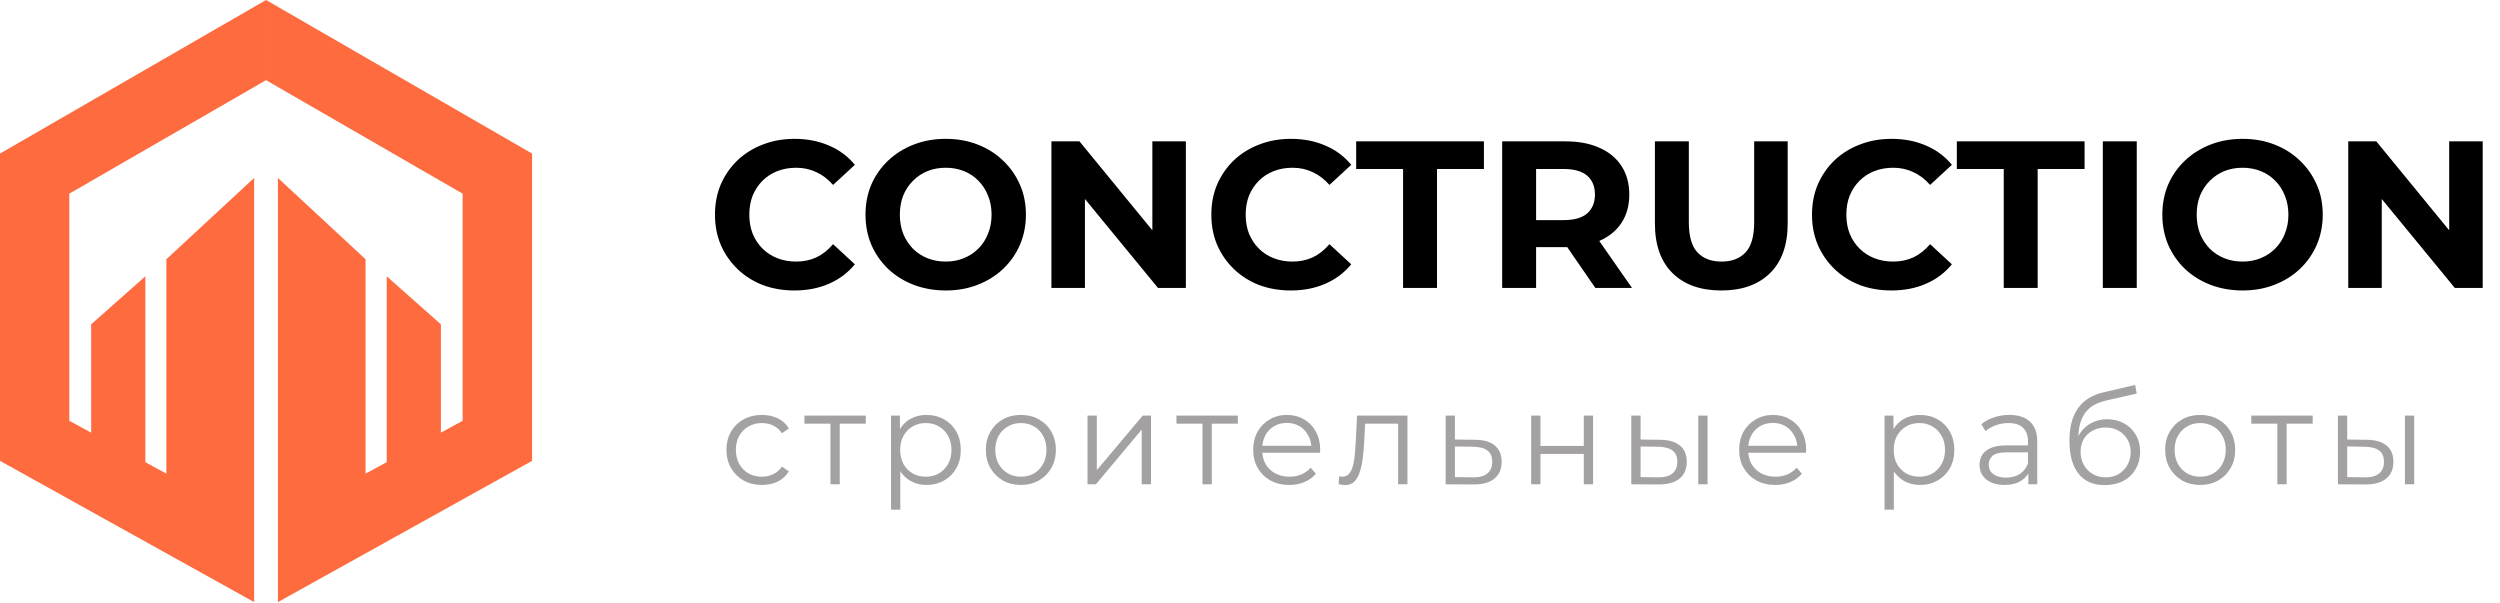
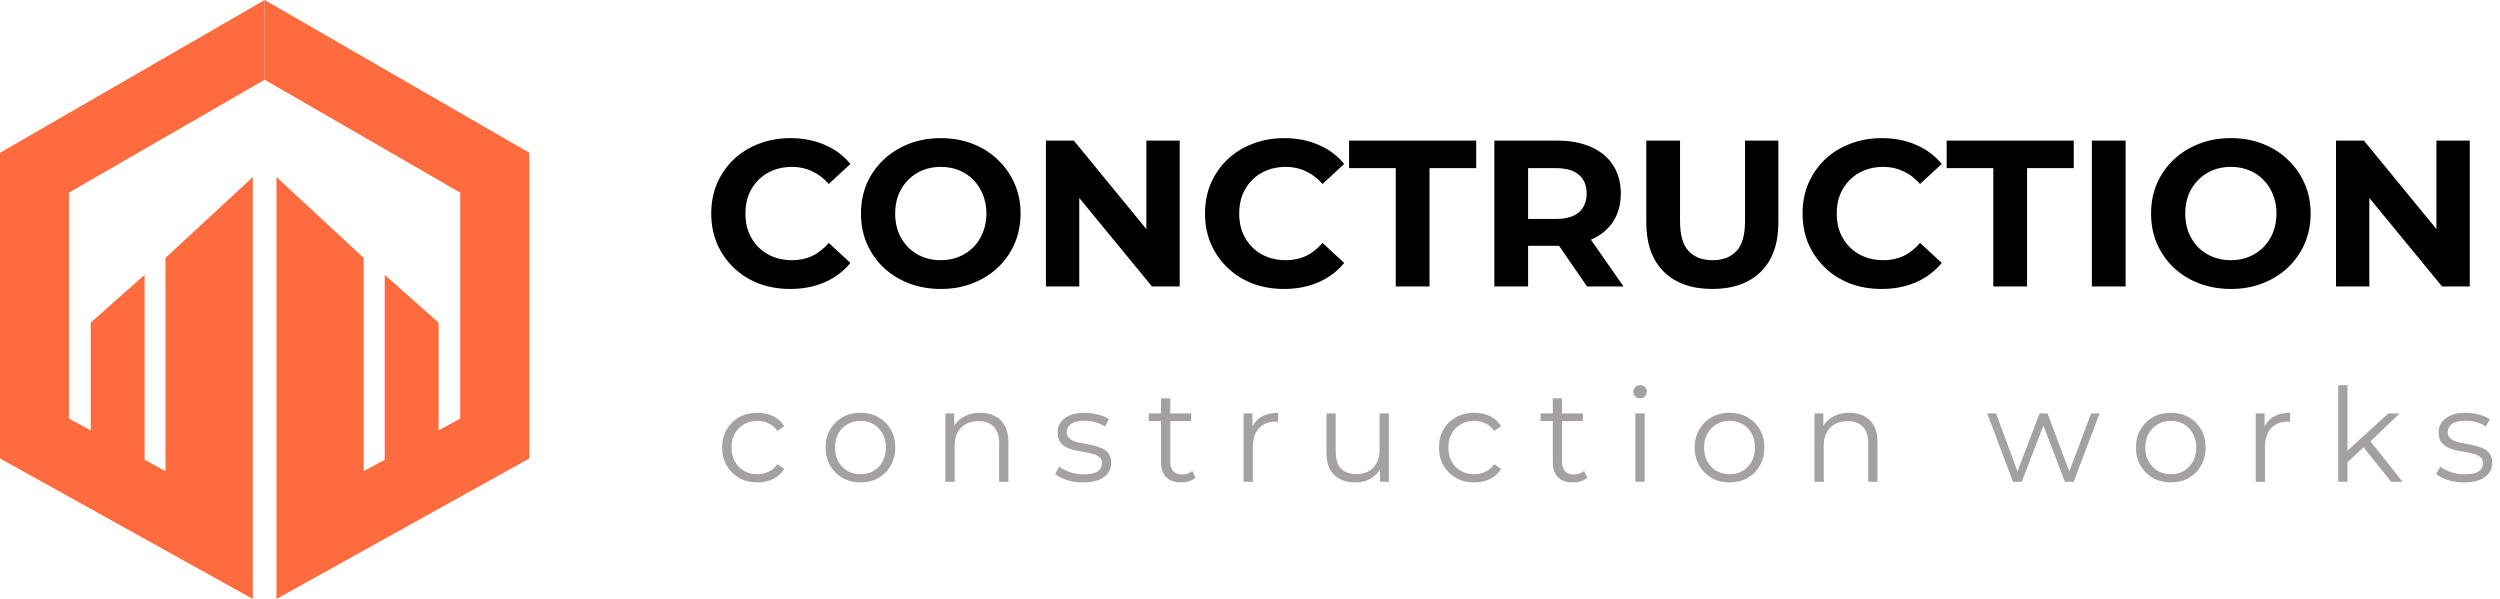
- <svg xmlns="http://www.w3.org/2000/svg" width="191" height="46" viewBox="0 0 191 46" fill="none">
+ <svg xmlns="http://www.w3.org/2000/svg" width="192" height="46" viewBox="0 0 192 46" fill="none">
  <path d="M0 11.733V35.209L19.416 46V39.887V13.595L12.709 19.809V36.185L11.105 35.31V21.11L6.966 24.778V33.056L5.294 32.147V14.795L20.325 6.124V0L0 11.733Z" fill="#FD6B3E" />
  <path d="M20.325 0V6.124L35.344 14.795V32.147L33.684 33.056V24.778L29.545 21.11V35.31L27.93 36.185V19.809L21.233 13.595V39.887V46L40.65 35.209V11.733L20.325 0Z" fill="#FD6B3E" />
  <path d="M60.688 22.192C59.824 22.192 59.019 22.053 58.272 21.776C57.536 21.488 56.896 21.083 56.352 20.56C55.808 20.037 55.381 19.424 55.072 18.72C54.773 18.016 54.624 17.243 54.624 16.4C54.624 15.557 54.773 14.784 55.072 14.08C55.381 13.376 55.808 12.763 56.352 12.24C56.907 11.717 57.552 11.317 58.288 11.04C59.024 10.752 59.829 10.608 60.704 10.608C61.675 10.608 62.549 10.779 63.328 11.12C64.117 11.451 64.779 11.941 65.312 12.592L63.648 14.128C63.264 13.691 62.837 13.365 62.368 13.152C61.899 12.928 61.387 12.816 60.832 12.816C60.309 12.816 59.829 12.901 59.392 13.072C58.955 13.243 58.576 13.488 58.256 13.808C57.936 14.128 57.685 14.507 57.504 14.944C57.333 15.381 57.248 15.867 57.248 16.4C57.248 16.933 57.333 17.419 57.504 17.856C57.685 18.293 57.936 18.672 58.256 18.992C58.576 19.312 58.955 19.557 59.392 19.728C59.829 19.899 60.309 19.984 60.832 19.984C61.387 19.984 61.899 19.877 62.368 19.664C62.837 19.44 63.264 19.104 63.648 18.656L65.312 20.192C64.779 20.843 64.117 21.339 63.328 21.68C62.549 22.021 61.669 22.192 60.688 22.192ZM72.268 22.192C71.383 22.192 70.561 22.048 69.804 21.76C69.057 21.472 68.407 21.067 67.852 20.544C67.308 20.021 66.881 19.408 66.572 18.704C66.273 18 66.124 17.232 66.124 16.4C66.124 15.568 66.273 14.8 66.572 14.096C66.881 13.392 67.313 12.779 67.868 12.256C68.423 11.733 69.073 11.328 69.82 11.04C70.567 10.752 71.377 10.608 72.252 10.608C73.137 10.608 73.948 10.752 74.684 11.04C75.431 11.328 76.076 11.733 76.62 12.256C77.175 12.779 77.607 13.392 77.916 14.096C78.225 14.789 78.38 15.557 78.38 16.4C78.38 17.232 78.225 18.005 77.916 18.72C77.607 19.424 77.175 20.037 76.62 20.56C76.076 21.072 75.431 21.472 74.684 21.76C73.948 22.048 73.143 22.192 72.268 22.192ZM72.252 19.984C72.753 19.984 73.212 19.899 73.628 19.728C74.055 19.557 74.428 19.312 74.748 18.992C75.068 18.672 75.313 18.293 75.484 17.856C75.665 17.419 75.756 16.933 75.756 16.4C75.756 15.867 75.665 15.381 75.484 14.944C75.313 14.507 75.068 14.128 74.748 13.808C74.439 13.488 74.071 13.243 73.644 13.072C73.217 12.901 72.753 12.816 72.252 12.816C71.751 12.816 71.287 12.901 70.86 13.072C70.444 13.243 70.076 13.488 69.756 13.808C69.436 14.128 69.185 14.507 69.004 14.944C68.833 15.381 68.748 15.867 68.748 16.4C68.748 16.923 68.833 17.408 69.004 17.856C69.185 18.293 69.431 18.672 69.74 18.992C70.06 19.312 70.433 19.557 70.86 19.728C71.287 19.899 71.751 19.984 72.252 19.984ZM80.328 22V10.8H82.472L89.08 18.864H88.04V10.8H90.6V22H88.472L81.848 13.936H82.888V22H80.328ZM98.61 22.192C97.746 22.192 96.941 22.053 96.194 21.776C95.458 21.488 94.818 21.083 94.274 20.56C93.73 20.037 93.303 19.424 92.994 18.72C92.695 18.016 92.546 17.243 92.546 16.4C92.546 15.557 92.695 14.784 92.994 14.08C93.303 13.376 93.73 12.763 94.274 12.24C94.829 11.717 95.474 11.317 96.21 11.04C96.946 10.752 97.751 10.608 98.626 10.608C99.597 10.608 100.471 10.779 101.25 11.12C102.039 11.451 102.701 11.941 103.234 12.592L101.57 14.128C101.186 13.691 100.759 13.365 100.29 13.152C99.82 12.928 99.308 12.816 98.754 12.816C98.231 12.816 97.751 12.901 97.314 13.072C96.876 13.243 96.498 13.488 96.178 13.808C95.858 14.128 95.607 14.507 95.426 14.944C95.255 15.381 95.17 15.867 95.17 16.4C95.17 16.933 95.255 17.419 95.426 17.856C95.607 18.293 95.858 18.672 96.178 18.992C96.498 19.312 96.876 19.557 97.314 19.728C97.751 19.899 98.231 19.984 98.754 19.984C99.308 19.984 99.82 19.877 100.29 19.664C100.759 19.44 101.186 19.104 101.57 18.656L103.234 20.192C102.701 20.843 102.039 21.339 101.25 21.68C100.471 22.021 99.591 22.192 98.61 22.192ZM107.195 22V12.912H103.611V10.8H113.371V12.912H109.787V22H107.195ZM114.766 22V10.8H119.614C120.616 10.8 121.48 10.965 122.206 11.296C122.931 11.616 123.491 12.08 123.886 12.688C124.28 13.296 124.478 14.021 124.478 14.864C124.478 15.696 124.28 16.416 123.886 17.024C123.491 17.621 122.931 18.08 122.206 18.4C121.48 18.72 120.616 18.88 119.614 18.88H116.206L117.358 17.744V22H114.766ZM121.885 22L119.086 17.936H121.854L124.686 22H121.885ZM117.358 18.032L116.206 16.816H119.47C120.27 16.816 120.867 16.645 121.262 16.304C121.656 15.952 121.854 15.472 121.854 14.864C121.854 14.245 121.656 13.765 121.262 13.424C120.867 13.083 120.27 12.912 119.47 12.912H116.206L117.358 11.68V18.032ZM131.507 22.192C129.918 22.192 128.675 21.749 127.779 20.864C126.883 19.979 126.435 18.715 126.435 17.072V10.8H129.027V16.976C129.027 18.043 129.246 18.811 129.683 19.28C130.12 19.749 130.734 19.984 131.523 19.984C132.312 19.984 132.926 19.749 133.363 19.28C133.8 18.811 134.019 18.043 134.019 16.976V10.8H136.579V17.072C136.579 18.715 136.131 19.979 135.235 20.864C134.339 21.749 133.096 22.192 131.507 22.192ZM144.501 22.192C143.637 22.192 142.831 22.053 142.085 21.776C141.349 21.488 140.709 21.083 140.164 20.56C139.621 20.037 139.194 19.424 138.885 18.72C138.586 18.016 138.437 17.243 138.437 16.4C138.437 15.557 138.586 14.784 138.885 14.08C139.194 13.376 139.621 12.763 140.164 12.24C140.719 11.717 141.365 11.317 142.101 11.04C142.837 10.752 143.642 10.608 144.517 10.608C145.487 10.608 146.362 10.779 147.141 11.12C147.93 11.451 148.591 11.941 149.125 12.592L147.461 14.128C147.077 13.691 146.65 13.365 146.181 13.152C145.711 12.928 145.199 12.816 144.645 12.816C144.122 12.816 143.642 12.901 143.205 13.072C142.767 13.243 142.389 13.488 142.069 13.808C141.749 14.128 141.498 14.507 141.317 14.944C141.146 15.381 141.061 15.867 141.061 16.4C141.061 16.933 141.146 17.419 141.317 17.856C141.498 18.293 141.749 18.672 142.069 18.992C142.389 19.312 142.767 19.557 143.205 19.728C143.642 19.899 144.122 19.984 144.645 19.984C145.199 19.984 145.711 19.877 146.181 19.664C146.65 19.44 147.077 19.104 147.461 18.656L149.125 20.192C148.591 20.843 147.93 21.339 147.141 21.68C146.362 22.021 145.482 22.192 144.501 22.192ZM153.086 22V12.912H149.502V10.8H159.262V12.912H155.678V22H153.086ZM160.656 22V10.8H163.248V22H160.656ZM171.346 22.192C170.461 22.192 169.639 22.048 168.882 21.76C168.135 21.472 167.485 21.067 166.93 20.544C166.386 20.021 165.959 19.408 165.65 18.704C165.351 18 165.202 17.232 165.202 16.4C165.202 15.568 165.351 14.8 165.65 14.096C165.959 13.392 166.391 12.779 166.946 12.256C167.501 11.733 168.151 11.328 168.898 11.04C169.645 10.752 170.455 10.608 171.33 10.608C172.215 10.608 173.026 10.752 173.762 11.04C174.509 11.328 175.154 11.733 175.698 12.256C176.253 12.779 176.685 13.392 176.994 14.096C177.303 14.789 177.458 15.557 177.458 16.4C177.458 17.232 177.303 18.005 176.994 18.72C176.685 19.424 176.253 20.037 175.698 20.56C175.154 21.072 174.509 21.472 173.762 21.76C173.026 22.048 172.221 22.192 171.346 22.192ZM171.33 19.984C171.831 19.984 172.29 19.899 172.706 19.728C173.133 19.557 173.506 19.312 173.826 18.992C174.146 18.672 174.391 18.293 174.562 17.856C174.743 17.419 174.834 16.933 174.834 16.4C174.834 15.867 174.743 15.381 174.562 14.944C174.391 14.507 174.146 14.128 173.826 13.808C173.517 13.488 173.149 13.243 172.722 13.072C172.295 12.901 171.831 12.816 171.33 12.816C170.829 12.816 170.365 12.901 169.938 13.072C169.522 13.243 169.154 13.488 168.834 13.808C168.514 14.128 168.263 14.507 168.082 14.944C167.911 15.381 167.826 15.867 167.826 16.4C167.826 16.923 167.911 17.408 168.082 17.856C168.263 18.293 168.509 18.672 168.818 18.992C169.138 19.312 169.511 19.557 169.938 19.728C170.365 19.899 170.829 19.984 171.33 19.984ZM179.406 22V10.8H181.55L188.158 18.864H187.118V10.8H189.678V22H187.55L180.926 13.936H181.966V22H179.406Z" fill="black" />
-   <path d="M58.21 37.05C57.69 37.05 57.223 36.937 56.81 36.71C56.403 36.477 56.083 36.16 55.85 35.76C55.617 35.353 55.5 34.89 55.5 34.37C55.5 33.843 55.617 33.38 55.85 32.98C56.083 32.58 56.403 32.267 56.81 32.04C57.223 31.813 57.69 31.7 58.21 31.7C58.657 31.7 59.06 31.787 59.42 31.96C59.78 32.133 60.063 32.393 60.27 32.74L59.74 33.1C59.56 32.833 59.337 32.637 59.07 32.51C58.803 32.383 58.513 32.32 58.2 32.32C57.827 32.32 57.49 32.407 57.19 32.58C56.89 32.747 56.653 32.983 56.48 33.29C56.307 33.597 56.22 33.957 56.22 34.37C56.22 34.783 56.307 35.143 56.48 35.45C56.653 35.757 56.89 35.997 57.19 36.17C57.49 36.337 57.827 36.42 58.2 36.42C58.513 36.42 58.803 36.357 59.07 36.23C59.337 36.103 59.56 35.91 59.74 35.65L60.27 36.01C60.063 36.35 59.78 36.61 59.42 36.79C59.06 36.963 58.657 37.05 58.21 37.05ZM63.447 37V32.18L63.627 32.37H61.457V31.75H66.147V32.37H63.977L64.157 32.18V37H63.447ZM70.784 37.05C70.33 37.05 69.92 36.947 69.554 36.74C69.187 36.527 68.894 36.223 68.674 35.83C68.46 35.43 68.354 34.943 68.354 34.37C68.354 33.797 68.46 33.313 68.674 32.92C68.887 32.52 69.177 32.217 69.544 32.01C69.91 31.803 70.324 31.7 70.784 31.7C71.284 31.7 71.73 31.813 72.124 32.04C72.524 32.26 72.837 32.573 73.064 32.98C73.29 33.38 73.404 33.843 73.404 34.37C73.404 34.903 73.29 35.37 73.064 35.77C72.837 36.17 72.524 36.483 72.124 36.71C71.73 36.937 71.284 37.05 70.784 37.05ZM68.074 38.94V31.75H68.754V33.33L68.684 34.38L68.784 35.44V38.94H68.074ZM70.734 36.42C71.107 36.42 71.44 36.337 71.734 36.17C72.027 35.997 72.26 35.757 72.434 35.45C72.607 35.137 72.694 34.777 72.694 34.37C72.694 33.963 72.607 33.607 72.434 33.3C72.26 32.993 72.027 32.753 71.734 32.58C71.44 32.407 71.107 32.32 70.734 32.32C70.36 32.32 70.024 32.407 69.724 32.58C69.43 32.753 69.197 32.993 69.024 33.3C68.857 33.607 68.774 33.963 68.774 34.37C68.774 34.777 68.857 35.137 69.024 35.45C69.197 35.757 69.43 35.997 69.724 36.17C70.024 36.337 70.36 36.42 70.734 36.42ZM77.989 37.05C77.483 37.05 77.026 36.937 76.619 36.71C76.219 36.477 75.903 36.16 75.669 35.76C75.436 35.353 75.319 34.89 75.319 34.37C75.319 33.843 75.436 33.38 75.669 32.98C75.903 32.58 76.219 32.267 76.619 32.04C77.019 31.813 77.476 31.7 77.989 31.7C78.509 31.7 78.969 31.813 79.369 32.04C79.776 32.267 80.093 32.58 80.319 32.98C80.552 33.38 80.669 33.843 80.669 34.37C80.669 34.89 80.552 35.353 80.319 35.76C80.093 36.16 79.776 36.477 79.369 36.71C78.963 36.937 78.502 37.05 77.989 37.05ZM77.989 36.42C78.369 36.42 78.706 36.337 78.999 36.17C79.293 35.997 79.522 35.757 79.689 35.45C79.862 35.137 79.949 34.777 79.949 34.37C79.949 33.957 79.862 33.597 79.689 33.29C79.522 32.983 79.293 32.747 78.999 32.58C78.706 32.407 78.373 32.32 77.999 32.32C77.626 32.32 77.293 32.407 76.999 32.58C76.706 32.747 76.472 32.983 76.299 33.29C76.126 33.597 76.039 33.957 76.039 34.37C76.039 34.777 76.126 35.137 76.299 35.45C76.472 35.757 76.706 35.997 76.999 36.17C77.293 36.337 77.623 36.42 77.989 36.42ZM83.087 37V31.75H83.797V35.92L87.307 31.75H87.937V37H87.227V32.82L83.727 37H83.087ZM91.871 37V32.18L92.051 32.37H89.881V31.75H94.571V32.37H92.401L92.581 32.18V37H91.871ZM98.504 37.05C97.957 37.05 97.477 36.937 97.064 36.71C96.65 36.477 96.327 36.16 96.094 35.76C95.86 35.353 95.744 34.89 95.744 34.37C95.744 33.85 95.854 33.39 96.074 32.99C96.3 32.59 96.607 32.277 96.994 32.05C97.387 31.817 97.827 31.7 98.314 31.7C98.807 31.7 99.244 31.813 99.624 32.04C100.01 32.26 100.314 32.573 100.534 32.98C100.754 33.38 100.864 33.843 100.864 34.37C100.864 34.403 100.86 34.44 100.854 34.48C100.854 34.513 100.854 34.55 100.854 34.59H96.284V34.06H100.474L100.194 34.27C100.194 33.89 100.11 33.553 99.944 33.26C99.784 32.96 99.564 32.727 99.284 32.56C99.004 32.393 98.68 32.31 98.314 32.31C97.954 32.31 97.63 32.393 97.344 32.56C97.057 32.727 96.834 32.96 96.674 33.26C96.514 33.56 96.434 33.903 96.434 34.29V34.4C96.434 34.8 96.52 35.153 96.694 35.46C96.874 35.76 97.12 35.997 97.434 36.17C97.754 36.337 98.117 36.42 98.524 36.42C98.844 36.42 99.14 36.363 99.414 36.25C99.694 36.137 99.934 35.963 100.134 35.73L100.534 36.19C100.3 36.47 100.007 36.683 99.654 36.83C99.307 36.977 98.924 37.05 98.504 37.05ZM102.268 36.99L102.318 36.38C102.365 36.387 102.408 36.397 102.448 36.41C102.495 36.417 102.535 36.42 102.568 36.42C102.781 36.42 102.951 36.34 103.078 36.18C103.211 36.02 103.311 35.807 103.378 35.54C103.445 35.273 103.491 34.973 103.518 34.64C103.545 34.3 103.568 33.96 103.588 33.62L103.678 31.75H107.528V37H106.818V32.16L106.998 32.37H104.138L104.308 32.15L104.228 33.67C104.208 34.123 104.171 34.557 104.118 34.97C104.071 35.383 103.995 35.747 103.888 36.06C103.788 36.373 103.648 36.62 103.468 36.8C103.288 36.973 103.058 37.06 102.778 37.06C102.698 37.06 102.615 37.053 102.528 37.04C102.448 37.027 102.361 37.01 102.268 36.99ZM112.706 33.6C113.366 33.607 113.866 33.753 114.206 34.04C114.553 34.327 114.726 34.74 114.726 35.28C114.726 35.84 114.54 36.27 114.166 36.57C113.8 36.87 113.266 37.017 112.566 37.01L110.446 37V31.75H111.156V33.58L112.706 33.6ZM112.526 36.47C113.013 36.477 113.38 36.38 113.626 36.18C113.88 35.973 114.006 35.673 114.006 35.28C114.006 34.887 113.883 34.6 113.636 34.42C113.39 34.233 113.02 34.137 112.526 34.13L111.156 34.11V36.45L112.526 36.47ZM116.981 37V31.75H117.691V34.07H121.001V31.75H121.711V37H121.001V34.68H117.691V37H116.981ZM129.749 37V31.75H130.459V37H129.749ZM126.839 33.6C127.499 33.607 128.002 33.753 128.349 34.04C128.696 34.327 128.869 34.74 128.869 35.28C128.869 35.84 128.682 36.27 128.309 36.57C127.936 36.87 127.402 37.017 126.709 37.01L124.629 37V31.75H125.339V33.58L126.839 33.6ZM126.659 36.47C127.152 36.477 127.522 36.38 127.769 36.18C128.022 35.973 128.149 35.673 128.149 35.28C128.149 34.887 128.026 34.6 127.779 34.42C127.532 34.233 127.159 34.137 126.659 34.13L125.339 34.11V36.45L126.659 36.47ZM135.631 37.05C135.084 37.05 134.604 36.937 134.191 36.71C133.777 36.477 133.454 36.16 133.221 35.76C132.987 35.353 132.871 34.89 132.871 34.37C132.871 33.85 132.981 33.39 133.201 32.99C133.427 32.59 133.734 32.277 134.121 32.05C134.514 31.817 134.954 31.7 135.441 31.7C135.934 31.7 136.371 31.813 136.751 32.04C137.137 32.26 137.441 32.573 137.661 32.98C137.881 33.38 137.991 33.843 137.991 34.37C137.991 34.403 137.987 34.44 137.981 34.48C137.981 34.513 137.981 34.55 137.981 34.59H133.411V34.06H137.601L137.321 34.27C137.321 33.89 137.237 33.553 137.071 33.26C136.911 32.96 136.691 32.727 136.411 32.56C136.131 32.393 135.807 32.31 135.441 32.31C135.081 32.31 134.757 32.393 134.471 32.56C134.184 32.727 133.961 32.96 133.801 33.26C133.641 33.56 133.561 33.903 133.561 34.29V34.4C133.561 34.8 133.647 35.153 133.821 35.46C134.001 35.76 134.247 35.997 134.561 36.17C134.881 36.337 135.244 36.42 135.651 36.42C135.971 36.42 136.267 36.363 136.541 36.25C136.821 36.137 137.061 35.963 137.261 35.73L137.661 36.19C137.427 36.47 137.134 36.683 136.781 36.83C136.434 36.977 136.051 37.05 135.631 37.05ZM146.69 37.05C146.236 37.05 145.826 36.947 145.46 36.74C145.093 36.527 144.8 36.223 144.58 35.83C144.366 35.43 144.26 34.943 144.26 34.37C144.26 33.797 144.366 33.313 144.58 32.92C144.793 32.52 145.083 32.217 145.45 32.01C145.816 31.803 146.23 31.7 146.69 31.7C147.19 31.7 147.636 31.813 148.03 32.04C148.43 32.26 148.743 32.573 148.97 32.98C149.196 33.38 149.31 33.843 149.31 34.37C149.31 34.903 149.196 35.37 148.97 35.77C148.743 36.17 148.43 36.483 148.03 36.71C147.636 36.937 147.19 37.05 146.69 37.05ZM143.98 38.94V31.75H144.66V33.33L144.59 34.38L144.69 35.44V38.94H143.98ZM146.64 36.42C147.013 36.42 147.346 36.337 147.64 36.17C147.933 35.997 148.166 35.757 148.34 35.45C148.513 35.137 148.6 34.777 148.6 34.37C148.6 33.963 148.513 33.607 148.34 33.3C148.166 32.993 147.933 32.753 147.64 32.58C147.346 32.407 147.013 32.32 146.64 32.32C146.266 32.32 145.93 32.407 145.63 32.58C145.336 32.753 145.103 32.993 144.93 33.3C144.763 33.607 144.68 33.963 144.68 34.37C144.68 34.777 144.763 35.137 144.93 35.45C145.103 35.757 145.336 35.997 145.63 36.17C145.93 36.337 146.266 36.42 146.64 36.42ZM154.966 37V35.84L154.936 35.65V33.71C154.936 33.263 154.809 32.92 154.556 32.68C154.309 32.44 153.939 32.32 153.446 32.32C153.106 32.32 152.782 32.377 152.476 32.49C152.169 32.603 151.909 32.753 151.696 32.94L151.376 32.41C151.642 32.183 151.962 32.01 152.336 31.89C152.709 31.763 153.102 31.7 153.516 31.7C154.196 31.7 154.719 31.87 155.086 32.21C155.459 32.543 155.646 33.053 155.646 33.74V37H154.966ZM153.156 37.05C152.762 37.05 152.419 36.987 152.126 36.86C151.839 36.727 151.619 36.547 151.466 36.32C151.312 36.087 151.236 35.82 151.236 35.52C151.236 35.247 151.299 35 151.426 34.78C151.559 34.553 151.772 34.373 152.066 34.24C152.366 34.1 152.766 34.03 153.266 34.03H155.076V34.56H153.286C152.779 34.56 152.426 34.65 152.226 34.83C152.032 35.01 151.936 35.233 151.936 35.5C151.936 35.8 152.052 36.04 152.286 36.22C152.519 36.4 152.846 36.49 153.266 36.49C153.666 36.49 154.009 36.4 154.296 36.22C154.589 36.033 154.802 35.767 154.936 35.42L155.096 35.91C154.962 36.257 154.729 36.533 154.396 36.74C154.069 36.947 153.656 37.05 153.156 37.05ZM160.796 37.06C160.369 37.06 159.989 36.99 159.656 36.85C159.329 36.71 159.049 36.497 158.816 36.21C158.582 35.923 158.406 35.57 158.286 35.15C158.166 34.723 158.106 34.23 158.106 33.67C158.106 33.17 158.152 32.733 158.246 32.36C158.339 31.98 158.469 31.653 158.636 31.38C158.802 31.107 158.996 30.877 159.216 30.69C159.442 30.497 159.686 30.343 159.946 30.23C160.212 30.11 160.486 30.02 160.766 29.96L163.126 29.41L163.246 30.07L161.026 30.57C160.886 30.603 160.716 30.65 160.516 30.71C160.322 30.77 160.122 30.86 159.916 30.98C159.716 31.1 159.529 31.267 159.356 31.48C159.182 31.693 159.042 31.97 158.936 32.31C158.836 32.643 158.786 33.06 158.786 33.56C158.786 33.667 158.789 33.753 158.796 33.82C158.802 33.88 158.809 33.947 158.816 34.02C158.829 34.087 158.839 34.187 158.846 34.32L158.536 34.06C158.609 33.653 158.759 33.3 158.986 33C159.212 32.693 159.496 32.457 159.836 32.29C160.182 32.117 160.566 32.03 160.986 32.03C161.472 32.03 161.906 32.137 162.286 32.35C162.666 32.557 162.962 32.847 163.176 33.22C163.396 33.593 163.506 34.027 163.506 34.52C163.506 35.007 163.392 35.443 163.166 35.83C162.946 36.217 162.632 36.52 162.226 36.74C161.819 36.953 161.342 37.06 160.796 37.06ZM160.876 36.47C161.249 36.47 161.579 36.387 161.866 36.22C162.152 36.047 162.376 35.813 162.536 35.52C162.702 35.227 162.786 34.897 162.786 34.53C162.786 34.17 162.702 33.85 162.536 33.57C162.376 33.29 162.152 33.07 161.866 32.91C161.579 32.743 161.246 32.66 160.866 32.66C160.492 32.66 160.162 32.74 159.876 32.9C159.589 33.053 159.362 33.27 159.196 33.55C159.036 33.83 158.956 34.153 158.956 34.52C158.956 34.887 159.036 35.217 159.196 35.51C159.362 35.803 159.589 36.037 159.876 36.21C160.169 36.383 160.502 36.47 160.876 36.47ZM168.088 37.05C167.581 37.05 167.124 36.937 166.718 36.71C166.318 36.477 166.001 36.16 165.768 35.76C165.534 35.353 165.418 34.89 165.418 34.37C165.418 33.843 165.534 33.38 165.768 32.98C166.001 32.58 166.318 32.267 166.718 32.04C167.118 31.813 167.574 31.7 168.088 31.7C168.608 31.7 169.068 31.813 169.468 32.04C169.874 32.267 170.191 32.58 170.418 32.98C170.651 33.38 170.768 33.843 170.768 34.37C170.768 34.89 170.651 35.353 170.418 35.76C170.191 36.16 169.874 36.477 169.468 36.71C169.061 36.937 168.601 37.05 168.088 37.05ZM168.088 36.42C168.468 36.42 168.804 36.337 169.098 36.17C169.391 35.997 169.621 35.757 169.788 35.45C169.961 35.137 170.048 34.777 170.048 34.37C170.048 33.957 169.961 33.597 169.788 33.29C169.621 32.983 169.391 32.747 169.098 32.58C168.804 32.407 168.471 32.32 168.098 32.32C167.724 32.32 167.391 32.407 167.098 32.58C166.804 32.747 166.571 32.983 166.398 33.29C166.224 33.597 166.138 33.957 166.138 34.37C166.138 34.777 166.224 35.137 166.398 35.45C166.571 35.757 166.804 35.997 167.098 36.17C167.391 36.337 167.721 36.42 168.088 36.42ZM173.99 37V32.18L174.17 32.37H172V31.75H176.69V32.37H174.52L174.7 32.18V37H173.99ZM183.736 37V31.75H184.446V37H183.736ZM180.826 33.6C181.486 33.607 181.99 33.753 182.336 34.04C182.683 34.327 182.856 34.74 182.856 35.28C182.856 35.84 182.67 36.27 182.296 36.57C181.923 36.87 181.39 37.017 180.696 37.01L178.616 37V31.75H179.326V33.58L180.826 33.6ZM180.646 36.47C181.14 36.477 181.51 36.38 181.756 36.18C182.01 35.973 182.136 35.673 182.136 35.28C182.136 34.887 182.013 34.6 181.766 34.42C181.52 34.233 181.146 34.137 180.646 34.13L179.326 34.11V36.45L180.646 36.47Z" fill="#A3A1A1" />
+   <path d="M58.17 37.05C57.65 37.05 57.183 36.937 56.77 36.71C56.363 36.477 56.043 36.16 55.81 35.76C55.577 35.353 55.46 34.89 55.46 34.37C55.46 33.843 55.577 33.38 55.81 32.98C56.043 32.58 56.363 32.267 56.77 32.04C57.183 31.813 57.65 31.7 58.17 31.7C58.617 31.7 59.02 31.787 59.38 31.96C59.74 32.133 60.023 32.393 60.23 32.74L59.7 33.1C59.52 32.833 59.297 32.637 59.03 32.51C58.763 32.383 58.473 32.32 58.16 32.32C57.787 32.32 57.45 32.407 57.15 32.58C56.85 32.747 56.613 32.983 56.44 33.29C56.267 33.597 56.18 33.957 56.18 34.37C56.18 34.783 56.267 35.143 56.44 35.45C56.613 35.757 56.85 35.997 57.15 36.17C57.45 36.337 57.787 36.42 58.16 36.42C58.473 36.42 58.763 36.357 59.03 36.23C59.297 36.103 59.52 35.91 59.7 35.65L60.23 36.01C60.023 36.35 59.74 36.61 59.38 36.79C59.02 36.963 58.617 37.05 58.17 37.05ZM66.077 37.05C65.57 37.05 65.114 36.937 64.707 36.71C64.307 36.477 63.99 36.16 63.757 35.76C63.523 35.353 63.407 34.89 63.407 34.37C63.407 33.843 63.523 33.38 63.757 32.98C63.99 32.58 64.307 32.267 64.707 32.04C65.107 31.813 65.564 31.7 66.077 31.7C66.597 31.7 67.057 31.813 67.457 32.04C67.864 32.267 68.18 32.58 68.407 32.98C68.64 33.38 68.757 33.843 68.757 34.37C68.757 34.89 68.64 35.353 68.407 35.76C68.18 36.16 67.864 36.477 67.457 36.71C67.05 36.937 66.59 37.05 66.077 37.05ZM66.077 36.42C66.457 36.42 66.793 36.337 67.087 36.17C67.38 35.997 67.61 35.757 67.777 35.45C67.95 35.137 68.037 34.777 68.037 34.37C68.037 33.957 67.95 33.597 67.777 33.29C67.61 32.983 67.38 32.747 67.087 32.58C66.793 32.407 66.46 32.32 66.087 32.32C65.713 32.32 65.38 32.407 65.087 32.58C64.793 32.747 64.56 32.983 64.387 33.29C64.213 33.597 64.127 33.957 64.127 34.37C64.127 34.777 64.213 35.137 64.387 35.45C64.56 35.757 64.793 35.997 65.087 36.17C65.38 36.337 65.71 36.42 66.077 36.42ZM75.286 31.7C75.713 31.7 76.086 31.783 76.406 31.95C76.733 32.11 76.986 32.357 77.166 32.69C77.353 33.023 77.446 33.443 77.446 33.95V37H76.736V34.02C76.736 33.467 76.596 33.05 76.316 32.77C76.043 32.483 75.656 32.34 75.156 32.34C74.783 32.34 74.456 32.417 74.176 32.57C73.903 32.717 73.69 32.933 73.536 33.22C73.39 33.5 73.316 33.84 73.316 34.24V37H72.606V31.75H73.286V33.19L73.176 32.92C73.343 32.54 73.61 32.243 73.976 32.03C74.343 31.81 74.78 31.7 75.286 31.7ZM83.174 37.05C82.741 37.05 82.331 36.99 81.944 36.87C81.558 36.743 81.254 36.587 81.034 36.4L81.354 35.84C81.568 36 81.841 36.14 82.174 36.26C82.508 36.373 82.858 36.43 83.224 36.43C83.724 36.43 84.084 36.353 84.304 36.2C84.524 36.04 84.634 35.83 84.634 35.57C84.634 35.377 84.571 35.227 84.444 35.12C84.324 35.007 84.164 34.923 83.964 34.87C83.764 34.81 83.541 34.76 83.294 34.72C83.048 34.68 82.801 34.633 82.554 34.58C82.314 34.527 82.094 34.45 81.894 34.35C81.694 34.243 81.531 34.1 81.404 33.92C81.284 33.74 81.224 33.5 81.224 33.2C81.224 32.913 81.304 32.657 81.464 32.43C81.624 32.203 81.858 32.027 82.164 31.9C82.478 31.767 82.858 31.7 83.304 31.7C83.644 31.7 83.984 31.747 84.324 31.84C84.664 31.927 84.944 32.043 85.164 32.19L84.854 32.76C84.621 32.6 84.371 32.487 84.104 32.42C83.838 32.347 83.571 32.31 83.304 32.31C82.831 32.31 82.481 32.393 82.254 32.56C82.034 32.72 81.924 32.927 81.924 33.18C81.924 33.38 81.984 33.537 82.104 33.65C82.231 33.763 82.394 33.853 82.594 33.92C82.801 33.98 83.024 34.03 83.264 34.07C83.511 34.11 83.754 34.16 83.994 34.22C84.241 34.273 84.464 34.35 84.664 34.45C84.871 34.543 85.034 34.68 85.154 34.86C85.281 35.033 85.344 35.263 85.344 35.55C85.344 35.857 85.258 36.123 85.084 36.35C84.918 36.57 84.671 36.743 84.344 36.87C84.024 36.99 83.634 37.05 83.174 37.05ZM90.707 37.05C90.214 37.05 89.834 36.917 89.567 36.65C89.3 36.383 89.167 36.007 89.167 35.52V30.59H89.877V35.48C89.877 35.787 89.954 36.023 90.107 36.19C90.267 36.357 90.494 36.44 90.787 36.44C91.1 36.44 91.36 36.35 91.567 36.17L91.817 36.68C91.677 36.807 91.507 36.9 91.307 36.96C91.114 37.02 90.914 37.05 90.707 37.05ZM88.227 32.34V31.75H91.477V32.34H88.227ZM95.51 37V31.75H96.189V33.18L96.12 32.93C96.266 32.53 96.513 32.227 96.859 32.02C97.206 31.807 97.636 31.7 98.15 31.7V32.39C98.123 32.39 98.096 32.39 98.07 32.39C98.043 32.383 98.016 32.38 97.99 32.38C97.436 32.38 97.003 32.55 96.689 32.89C96.376 33.223 96.219 33.7 96.219 34.32V37H95.51ZM104.093 37.05C103.647 37.05 103.257 36.967 102.923 36.8C102.59 36.633 102.33 36.383 102.143 36.05C101.963 35.717 101.873 35.3 101.873 34.8V31.75H102.583V34.72C102.583 35.28 102.72 35.703 102.993 35.99C103.273 36.27 103.663 36.41 104.163 36.41C104.53 36.41 104.847 36.337 105.113 36.19C105.387 36.037 105.593 35.817 105.733 35.53C105.88 35.243 105.953 34.9 105.953 34.5V31.75H106.663V37H105.983V35.56L106.093 35.82C105.927 36.207 105.667 36.51 105.313 36.73C104.967 36.943 104.56 37.05 104.093 37.05ZM113.222 37.05C112.702 37.05 112.235 36.937 111.822 36.71C111.415 36.477 111.095 36.16 110.862 35.76C110.629 35.353 110.512 34.89 110.512 34.37C110.512 33.843 110.629 33.38 110.862 32.98C111.095 32.58 111.415 32.267 111.822 32.04C112.235 31.813 112.702 31.7 113.222 31.7C113.669 31.7 114.072 31.787 114.432 31.96C114.792 32.133 115.075 32.393 115.282 32.74L114.752 33.1C114.572 32.833 114.349 32.637 114.082 32.51C113.815 32.383 113.525 32.32 113.212 32.32C112.839 32.32 112.502 32.407 112.202 32.58C111.902 32.747 111.665 32.983 111.492 33.29C111.319 33.597 111.232 33.957 111.232 34.37C111.232 34.783 111.319 35.143 111.492 35.45C111.665 35.757 111.902 35.997 112.202 36.17C112.502 36.337 112.839 36.42 113.212 36.42C113.525 36.42 113.815 36.357 114.082 36.23C114.349 36.103 114.572 35.91 114.752 35.65L115.282 36.01C115.075 36.35 114.792 36.61 114.432 36.79C114.072 36.963 113.669 37.05 113.222 37.05ZM120.795 37.05C120.302 37.05 119.922 36.917 119.655 36.65C119.389 36.383 119.255 36.007 119.255 35.52V30.59H119.965V35.48C119.965 35.787 120.042 36.023 120.195 36.19C120.355 36.357 120.582 36.44 120.875 36.44C121.189 36.44 121.449 36.35 121.655 36.17L121.905 36.68C121.765 36.807 121.595 36.9 121.395 36.96C121.202 37.02 121.002 37.05 120.795 37.05ZM118.315 32.34V31.75H121.565V32.34H118.315ZM125.598 37V31.75H126.308V37H125.598ZM125.958 30.59C125.811 30.59 125.688 30.54 125.588 30.44C125.488 30.34 125.438 30.22 125.438 30.08C125.438 29.94 125.488 29.823 125.588 29.73C125.688 29.63 125.811 29.58 125.958 29.58C126.104 29.58 126.228 29.627 126.328 29.72C126.428 29.813 126.478 29.93 126.478 30.07C126.478 30.217 126.428 30.34 126.328 30.44C126.234 30.54 126.111 30.59 125.958 30.59ZM132.823 37.05C132.317 37.05 131.86 36.937 131.453 36.71C131.053 36.477 130.737 36.16 130.503 35.76C130.27 35.353 130.153 34.89 130.153 34.37C130.153 33.843 130.27 33.38 130.503 32.98C130.737 32.58 131.053 32.267 131.453 32.04C131.853 31.813 132.31 31.7 132.823 31.7C133.343 31.7 133.803 31.813 134.203 32.04C134.61 32.267 134.927 32.58 135.153 32.98C135.387 33.38 135.503 33.843 135.503 34.37C135.503 34.89 135.387 35.353 135.153 35.76C134.927 36.16 134.61 36.477 134.203 36.71C133.797 36.937 133.337 37.05 132.823 37.05ZM132.823 36.42C133.203 36.42 133.54 36.337 133.833 36.17C134.127 35.997 134.357 35.757 134.523 35.45C134.697 35.137 134.783 34.777 134.783 34.37C134.783 33.957 134.697 33.597 134.523 33.29C134.357 32.983 134.127 32.747 133.833 32.58C133.54 32.407 133.207 32.32 132.833 32.32C132.46 32.32 132.127 32.407 131.833 32.58C131.54 32.747 131.307 32.983 131.133 33.29C130.96 33.597 130.873 33.957 130.873 34.37C130.873 34.777 130.96 35.137 131.133 35.45C131.307 35.757 131.54 35.997 131.833 36.17C132.127 36.337 132.457 36.42 132.823 36.42ZM142.033 31.7C142.46 31.7 142.833 31.783 143.153 31.95C143.48 32.11 143.733 32.357 143.913 32.69C144.1 33.023 144.193 33.443 144.193 33.95V37H143.483V34.02C143.483 33.467 143.343 33.05 143.063 32.77C142.79 32.483 142.403 32.34 141.903 32.34C141.53 32.34 141.203 32.417 140.923 32.57C140.65 32.717 140.436 32.933 140.283 33.22C140.136 33.5 140.063 33.84 140.063 34.24V37H139.353V31.75H140.033V33.19L139.923 32.92C140.09 32.54 140.356 32.243 140.723 32.03C141.09 31.81 141.526 31.7 142.033 31.7ZM154.598 37L152.618 31.75H153.298L155.098 36.62H154.788L156.638 31.75H157.248L159.078 36.62H158.768L160.598 31.75H161.248L159.258 37H158.588L156.828 32.42H157.038L155.268 37H154.598ZM166.71 37.05C166.204 37.05 165.747 36.937 165.34 36.71C164.94 36.477 164.624 36.16 164.39 35.76C164.157 35.353 164.04 34.89 164.04 34.37C164.04 33.843 164.157 33.38 164.39 32.98C164.624 32.58 164.94 32.267 165.34 32.04C165.74 31.813 166.197 31.7 166.71 31.7C167.23 31.7 167.69 31.813 168.09 32.04C168.497 32.267 168.814 32.58 169.04 32.98C169.274 33.38 169.39 33.843 169.39 34.37C169.39 34.89 169.274 35.353 169.04 35.76C168.814 36.16 168.497 36.477 168.09 36.71C167.684 36.937 167.224 37.05 166.71 37.05ZM166.71 36.42C167.09 36.42 167.427 36.337 167.72 36.17C168.014 35.997 168.244 35.757 168.41 35.45C168.584 35.137 168.67 34.777 168.67 34.37C168.67 33.957 168.584 33.597 168.41 33.29C168.244 32.983 168.014 32.747 167.72 32.58C167.427 32.407 167.094 32.32 166.72 32.32C166.347 32.32 166.014 32.407 165.72 32.58C165.427 32.747 165.194 32.983 165.02 33.29C164.847 33.597 164.76 33.957 164.76 34.37C164.76 34.777 164.847 35.137 165.02 35.45C165.194 35.757 165.427 35.997 165.72 36.17C166.014 36.337 166.344 36.42 166.71 36.42ZM173.24 37V31.75H173.92V33.18L173.85 32.93C173.997 32.53 174.243 32.227 174.59 32.02C174.937 31.807 175.367 31.7 175.88 31.7V32.39C175.853 32.39 175.827 32.39 175.8 32.39C175.773 32.383 175.747 32.38 175.72 32.38C175.167 32.38 174.733 32.55 174.42 32.89C174.107 33.223 173.95 33.7 173.95 34.32V37H173.24ZM180.136 35.64L180.156 34.73L183.426 31.75H184.296L181.986 33.96L181.586 34.3L180.136 35.64ZM179.576 37V29.58H180.286V37H179.576ZM183.646 37L181.456 34.27L181.916 33.72L184.516 37H183.646ZM189.235 37.05C188.802 37.05 188.392 36.99 188.005 36.87C187.618 36.743 187.315 36.587 187.095 36.4L187.415 35.84C187.628 36 187.902 36.14 188.235 36.26C188.568 36.373 188.918 36.43 189.285 36.43C189.785 36.43 190.145 36.353 190.365 36.2C190.585 36.04 190.695 35.83 190.695 35.57C190.695 35.377 190.632 35.227 190.505 35.12C190.385 35.007 190.225 34.923 190.025 34.87C189.825 34.81 189.602 34.76 189.355 34.72C189.108 34.68 188.862 34.633 188.615 34.58C188.375 34.527 188.155 34.45 187.955 34.35C187.755 34.243 187.592 34.1 187.465 33.92C187.345 33.74 187.285 33.5 187.285 33.2C187.285 32.913 187.365 32.657 187.525 32.43C187.685 32.203 187.918 32.027 188.225 31.9C188.538 31.767 188.918 31.7 189.365 31.7C189.705 31.7 190.045 31.747 190.385 31.84C190.725 31.927 191.005 32.043 191.225 32.19L190.915 32.76C190.682 32.6 190.432 32.487 190.165 32.42C189.898 32.347 189.632 32.31 189.365 32.31C188.892 32.31 188.542 32.393 188.315 32.56C188.095 32.72 187.985 32.927 187.985 33.18C187.985 33.38 188.045 33.537 188.165 33.65C188.292 33.763 188.455 33.853 188.655 33.92C188.862 33.98 189.085 34.03 189.325 34.07C189.572 34.11 189.815 34.16 190.055 34.22C190.302 34.273 190.525 34.35 190.725 34.45C190.932 34.543 191.095 34.68 191.215 34.86C191.342 35.033 191.405 35.263 191.405 35.55C191.405 35.857 191.318 36.123 191.145 36.35C190.978 36.57 190.732 36.743 190.405 36.87C190.085 36.99 189.695 37.05 189.235 37.05Z" fill="#A3A1A1" />
</svg>
